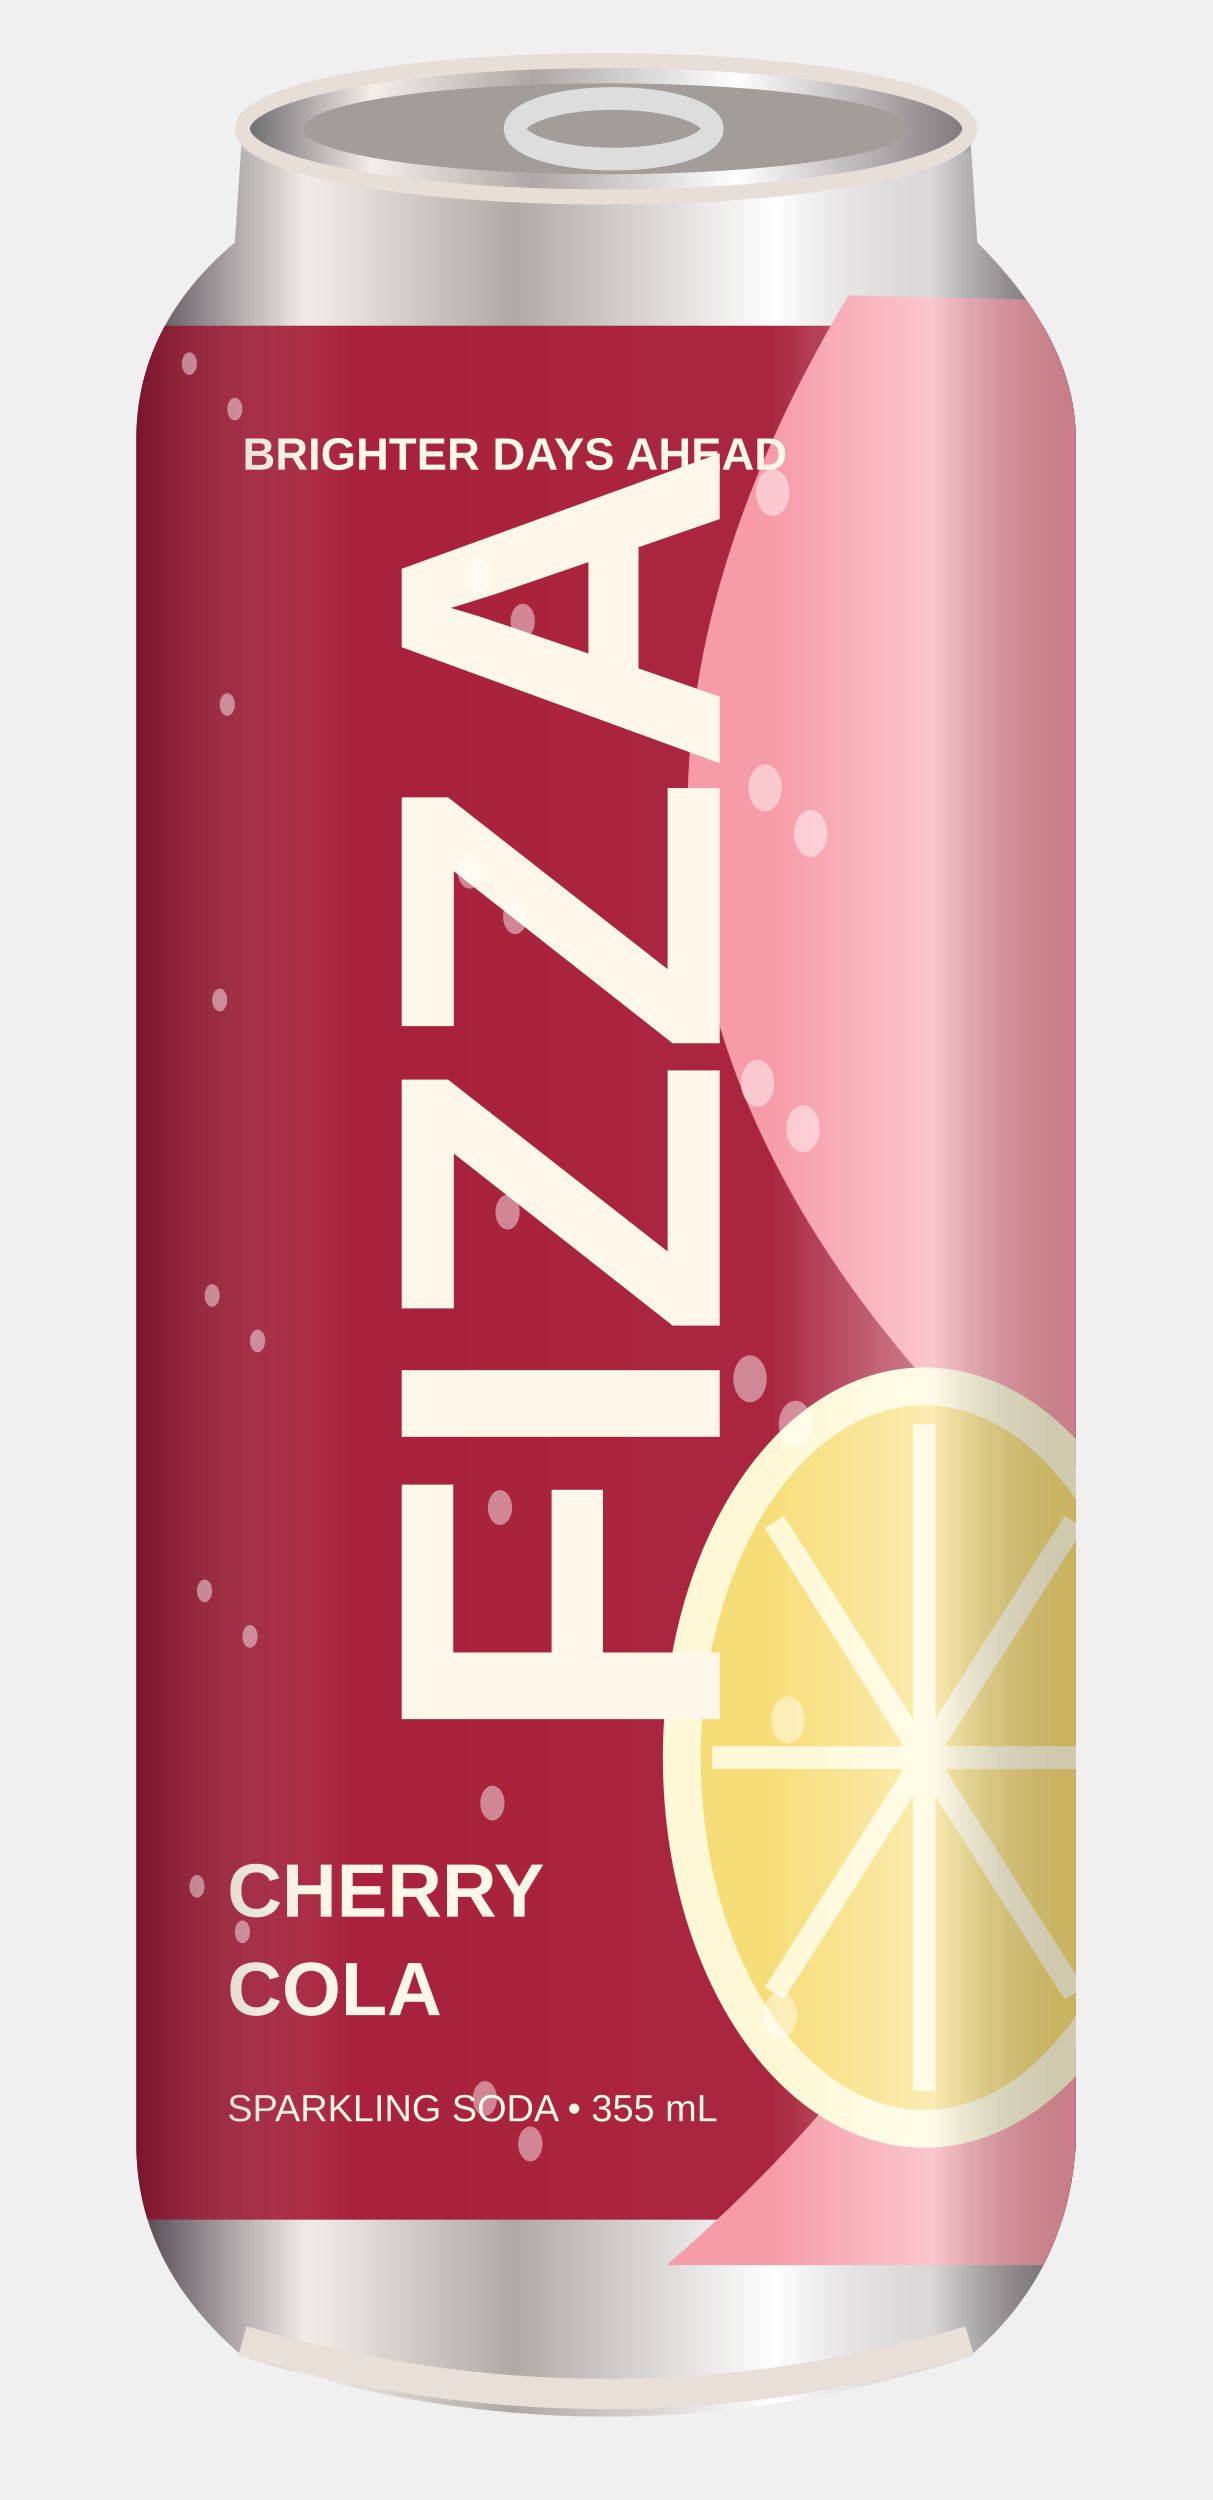
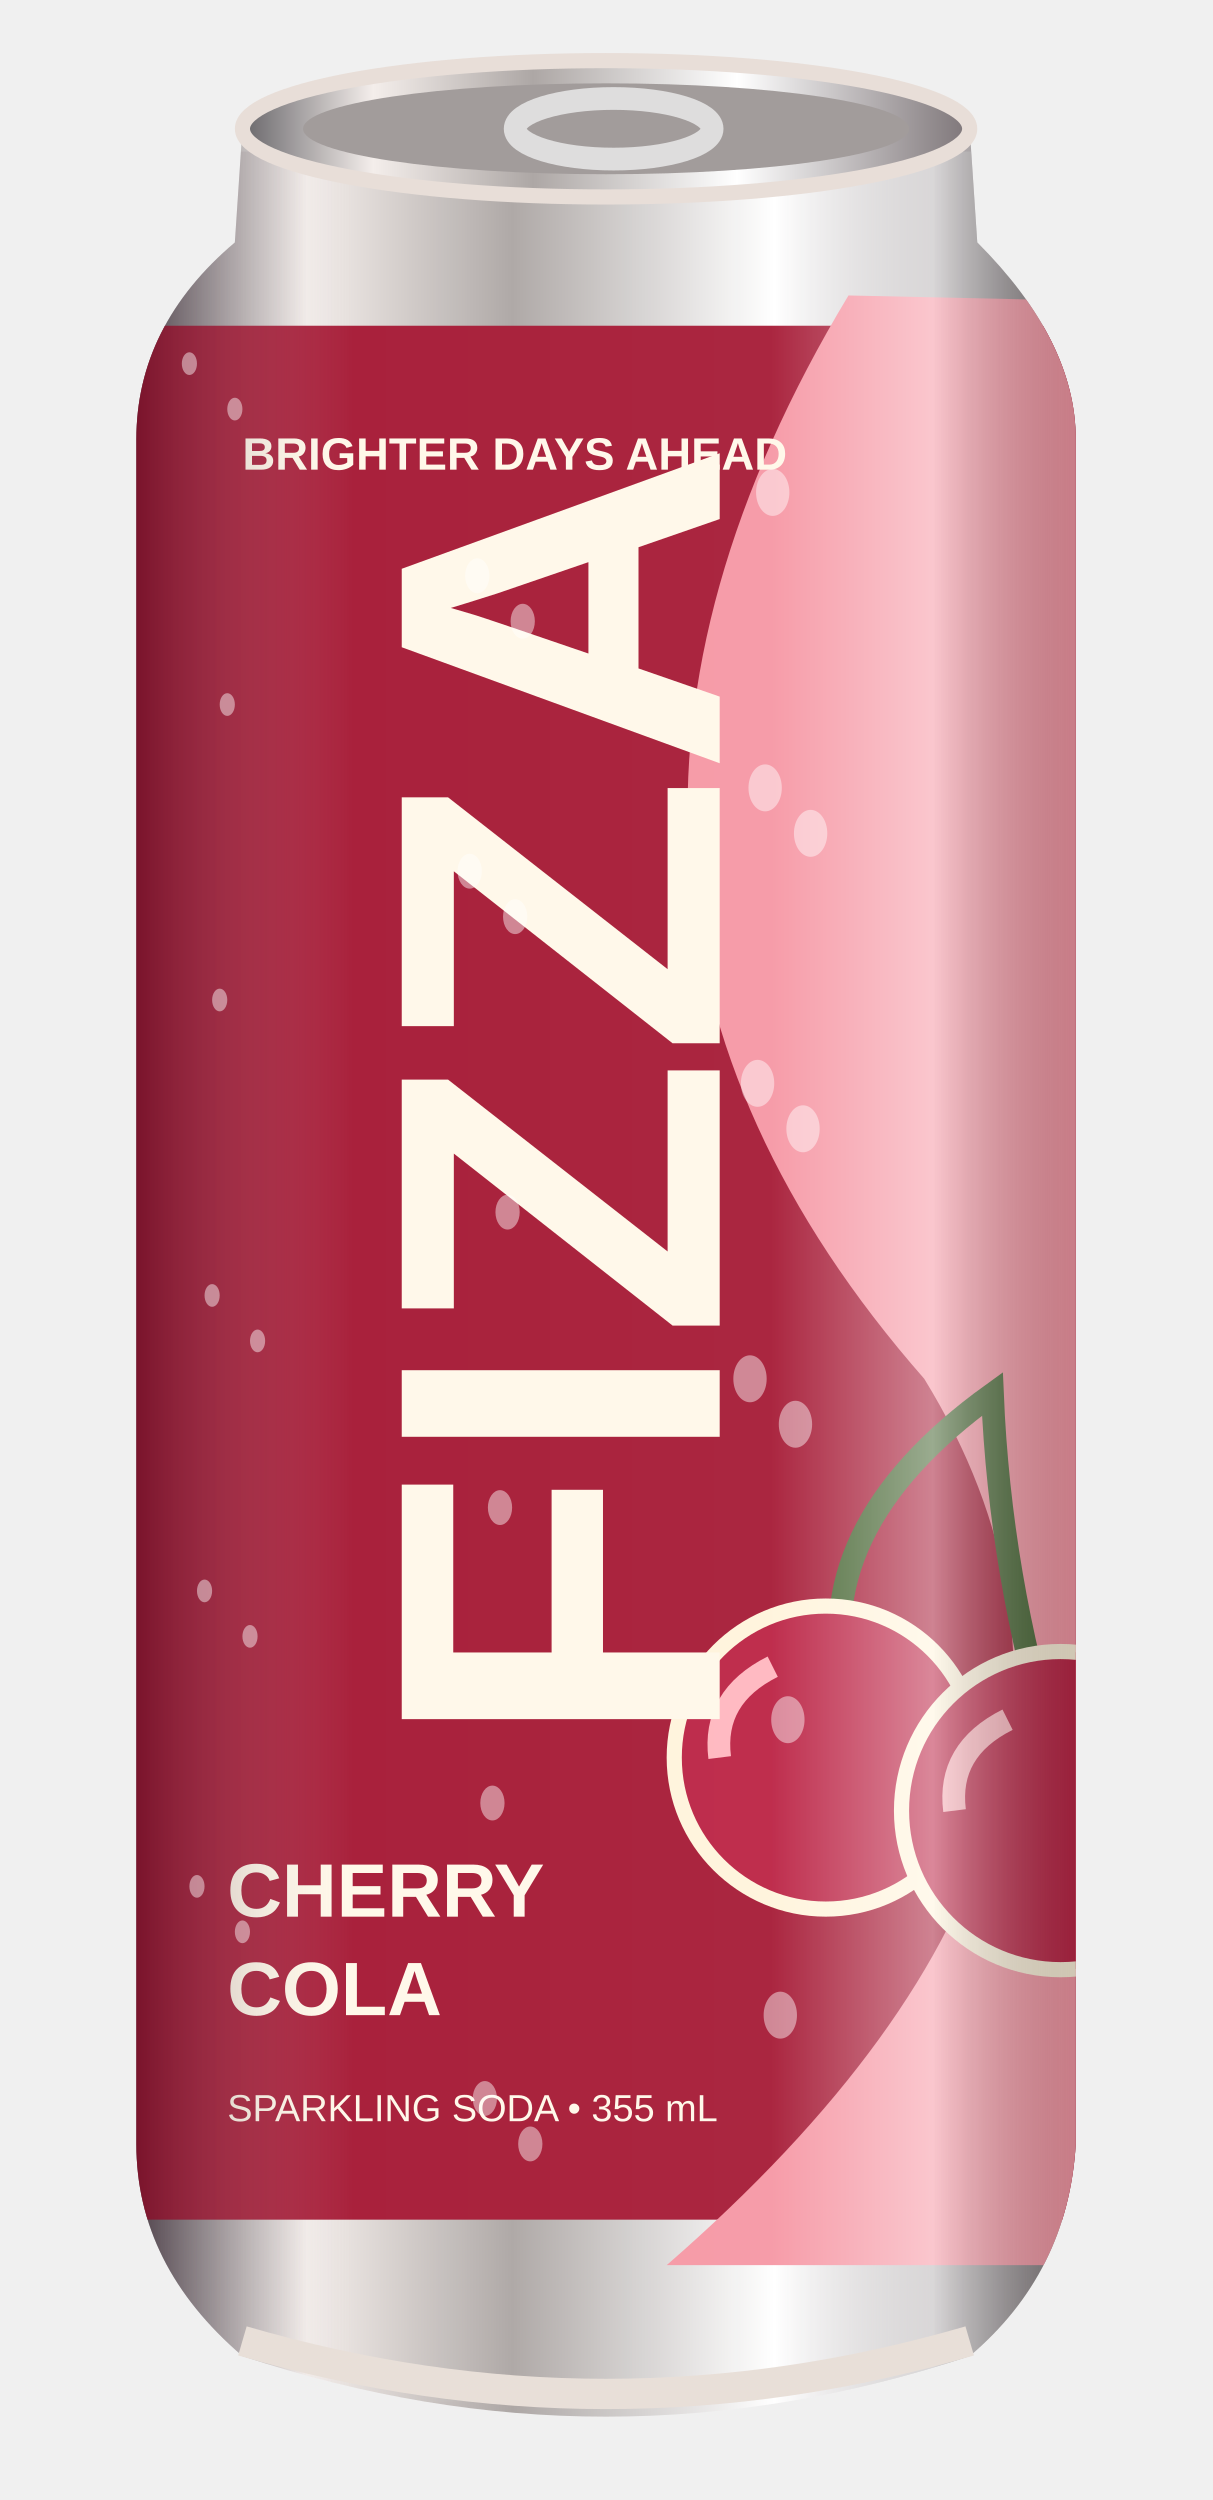
<svg xmlns="http://www.w3.org/2000/svg" width="160" height="330" viewBox="0 0 160 330">
  <defs>
    <linearGradient id="metal">
      <stop stop-color="#68666a" />
      <stop offset=".18" stop-color="#f4eeeb" />
      <stop offset=".4" stop-color="#ada7a5" />
      <stop offset=".68" stop-color="#fff" />
      <stop offset="1" stop-color="#7d7578" />
    </linearGradient>
    <linearGradient id="shine">
      <stop stop-color="#230012" stop-opacity=".35" />
      <stop offset=".23" stop-color="#fff" stop-opacity=".02" />
      <stop offset=".67" stop-color="#fff" stop-opacity=".04" />
      <stop offset=".84" stop-color="#fff" stop-opacity=".45" />
      <stop offset="1" stop-color="#000" stop-opacity=".18" />
    </linearGradient>
    <clipPath id="can">
      <path d="M32 17Q80 5 128 17L129 32Q142 45 142 58V283Q141 300 128 311Q80 327 32 311Q18 299 18 283V58Q18 43 31 32Z" />
    </clipPath>
  </defs>
  <path d="M32 17Q80 5 128 17L129 32Q142 45 142 58V283Q141 300 128 311Q80 327 32 311Q18 299 18 283V58Q18 43 31 32Z" fill="url(#metal)" />
  <g clip-path="url(#can)">
    <path d="M18 43H143V293H18Z" fill="#a71d38" />
    <path d="M112 39Q65 117 122 182Q157 239 88 299H157V40Z" fill="#f698a5" />
-     <ellipse cx="122" cy="232" rx="32" ry="49" fill="#f7dc73" stroke="#fff8d5" stroke-width="5" />
-     <path d="M122 232l28 0" stroke="#fff8d5" stroke-width="3" />
-     <path d="M122 232l19.799 31.113" stroke="#fff8d5" stroke-width="3" />
-     <path d="M122 232l1.7145055188062944e-15 44" stroke="#fff8d5" stroke-width="3" />
-     <path d="M122 232l-19.799 31.113" stroke="#fff8d5" stroke-width="3" />
-     <path d="M122 232l-28 5.3884459162483544e-15" stroke="#fff8d5" stroke-width="3" />
-     <path d="M122 232l-19.799 -31.113" stroke="#fff8d5" stroke-width="3" />
-     <path d="M122 232l-5.143516556418883e-15 -44" stroke="#fff8d5" stroke-width="3" />
-     <path d="M122 232l19.799 -31.113" stroke="#fff8d5" stroke-width="3" />
+     <g stroke="#476633" stroke-width="3" fill="none">
+       <path d="M112 224Q106 202 131 184Q132 208 139 231" />
+     </g>
+     <g fill="#bc2546" stroke="#fff4dc" stroke-width="2">
+       <circle cx="109" cy="232" r="20" />
+       <circle cx="140" cy="239" r="21" />
+     </g>
+     <path d="M102 220q-8 4-7 12M133 227q-8 4-7 12" stroke="#ffb7bf" stroke-width="3" fill="none" />
    <text x="95" y="231" transform="rotate(-90 95 231)" fill="#fff8e9" font-family="Arial,sans-serif" font-size="61" font-weight="1000">FIZZA</text>
    <text x="32" y="62" fill="#fff8e9" font-family="Arial" font-size="6" font-weight="bold">BRIGHTER DAYS AHEAD</text>
    <text x="30" y="253" fill="#fff8e9" font-family="Arial" font-size="10" font-weight="bold">CHERRY</text>
    <text x="30" y="266" fill="#fff8e9" font-family="Arial" font-size="10" font-weight="bold">COLA</text>
    <text x="30" y="280" fill="#fff8e9" font-family="Arial" font-size="5">SPARKLING SODA • 355 mL</text>
    <path d="M18 20H143V317H18Z" fill="url(#shine)" />
    <ellipse cx="25" cy="48" rx="1" ry="1.5" fill="#fff" opacity=".45" />
    <ellipse cx="62" cy="115" rx="1.6" ry="2.3" fill="#fff" opacity=".45" />
    <ellipse cx="99" cy="182" rx="2.2" ry="3.1" fill="#fff" opacity=".45" />
    <ellipse cx="26" cy="249" rx="1" ry="1.5" fill="#fff" opacity=".45" />
    <ellipse cx="63" cy="76" rx="1.6" ry="2.3" fill="#fff" opacity=".45" />
    <ellipse cx="100" cy="143" rx="2.2" ry="3.1" fill="#fff" opacity=".45" />
    <ellipse cx="27" cy="210" rx="1" ry="1.5" fill="#fff" opacity=".45" />
    <ellipse cx="64" cy="277" rx="1.6" ry="2.3" fill="#fff" opacity=".45" />
    <ellipse cx="101" cy="104" rx="2.2" ry="3.1" fill="#fff" opacity=".45" />
    <ellipse cx="28" cy="171" rx="1" ry="1.5" fill="#fff" opacity=".45" />
    <ellipse cx="65" cy="238" rx="1.6" ry="2.3" fill="#fff" opacity=".45" />
    <ellipse cx="102" cy="65" rx="2.2" ry="3.1" fill="#fff" opacity=".45" />
    <ellipse cx="29" cy="132" rx="1" ry="1.5" fill="#fff" opacity=".45" />
    <ellipse cx="66" cy="199" rx="1.6" ry="2.3" fill="#fff" opacity=".45" />
    <ellipse cx="103" cy="266" rx="2.2" ry="3.1" fill="#fff" opacity=".45" />
    <ellipse cx="30" cy="93" rx="1" ry="1.5" fill="#fff" opacity=".45" />
    <ellipse cx="67" cy="160" rx="1.6" ry="2.3" fill="#fff" opacity=".45" />
    <ellipse cx="104" cy="227" rx="2.2" ry="3.1" fill="#fff" opacity=".45" />
    <ellipse cx="31" cy="54" rx="1" ry="1.5" fill="#fff" opacity=".45" />
    <ellipse cx="68" cy="121" rx="1.6" ry="2.3" fill="#fff" opacity=".45" />
    <ellipse cx="105" cy="188" rx="2.2" ry="3.1" fill="#fff" opacity=".45" />
    <ellipse cx="32" cy="255" rx="1" ry="1.5" fill="#fff" opacity=".45" />
    <ellipse cx="69" cy="82" rx="1.6" ry="2.3" fill="#fff" opacity=".45" />
    <ellipse cx="106" cy="149" rx="2.2" ry="3.1" fill="#fff" opacity=".45" />
    <ellipse cx="33" cy="216" rx="1" ry="1.5" fill="#fff" opacity=".45" />
    <ellipse cx="70" cy="283" rx="1.6" ry="2.3" fill="#fff" opacity=".45" />
    <ellipse cx="107" cy="110" rx="2.2" ry="3.1" fill="#fff" opacity=".45" />
    <ellipse cx="34" cy="177" rx="1" ry="1.5" fill="#fff" opacity=".45" />
  </g>
  <ellipse cx="80" cy="17" rx="48" ry="9" fill="url(#metal)" stroke="#e8ded8" stroke-width="2" />
  <ellipse cx="80" cy="17" rx="40" ry="6" fill="#a29c9b" />
  <ellipse cx="81" cy="17" rx="13" ry="4" fill="none" stroke="#dedddd" stroke-width="3" />
  <path d="M32 309Q80 323 128 309" stroke="#e8dfd8" stroke-width="4" fill="none" />
</svg>
